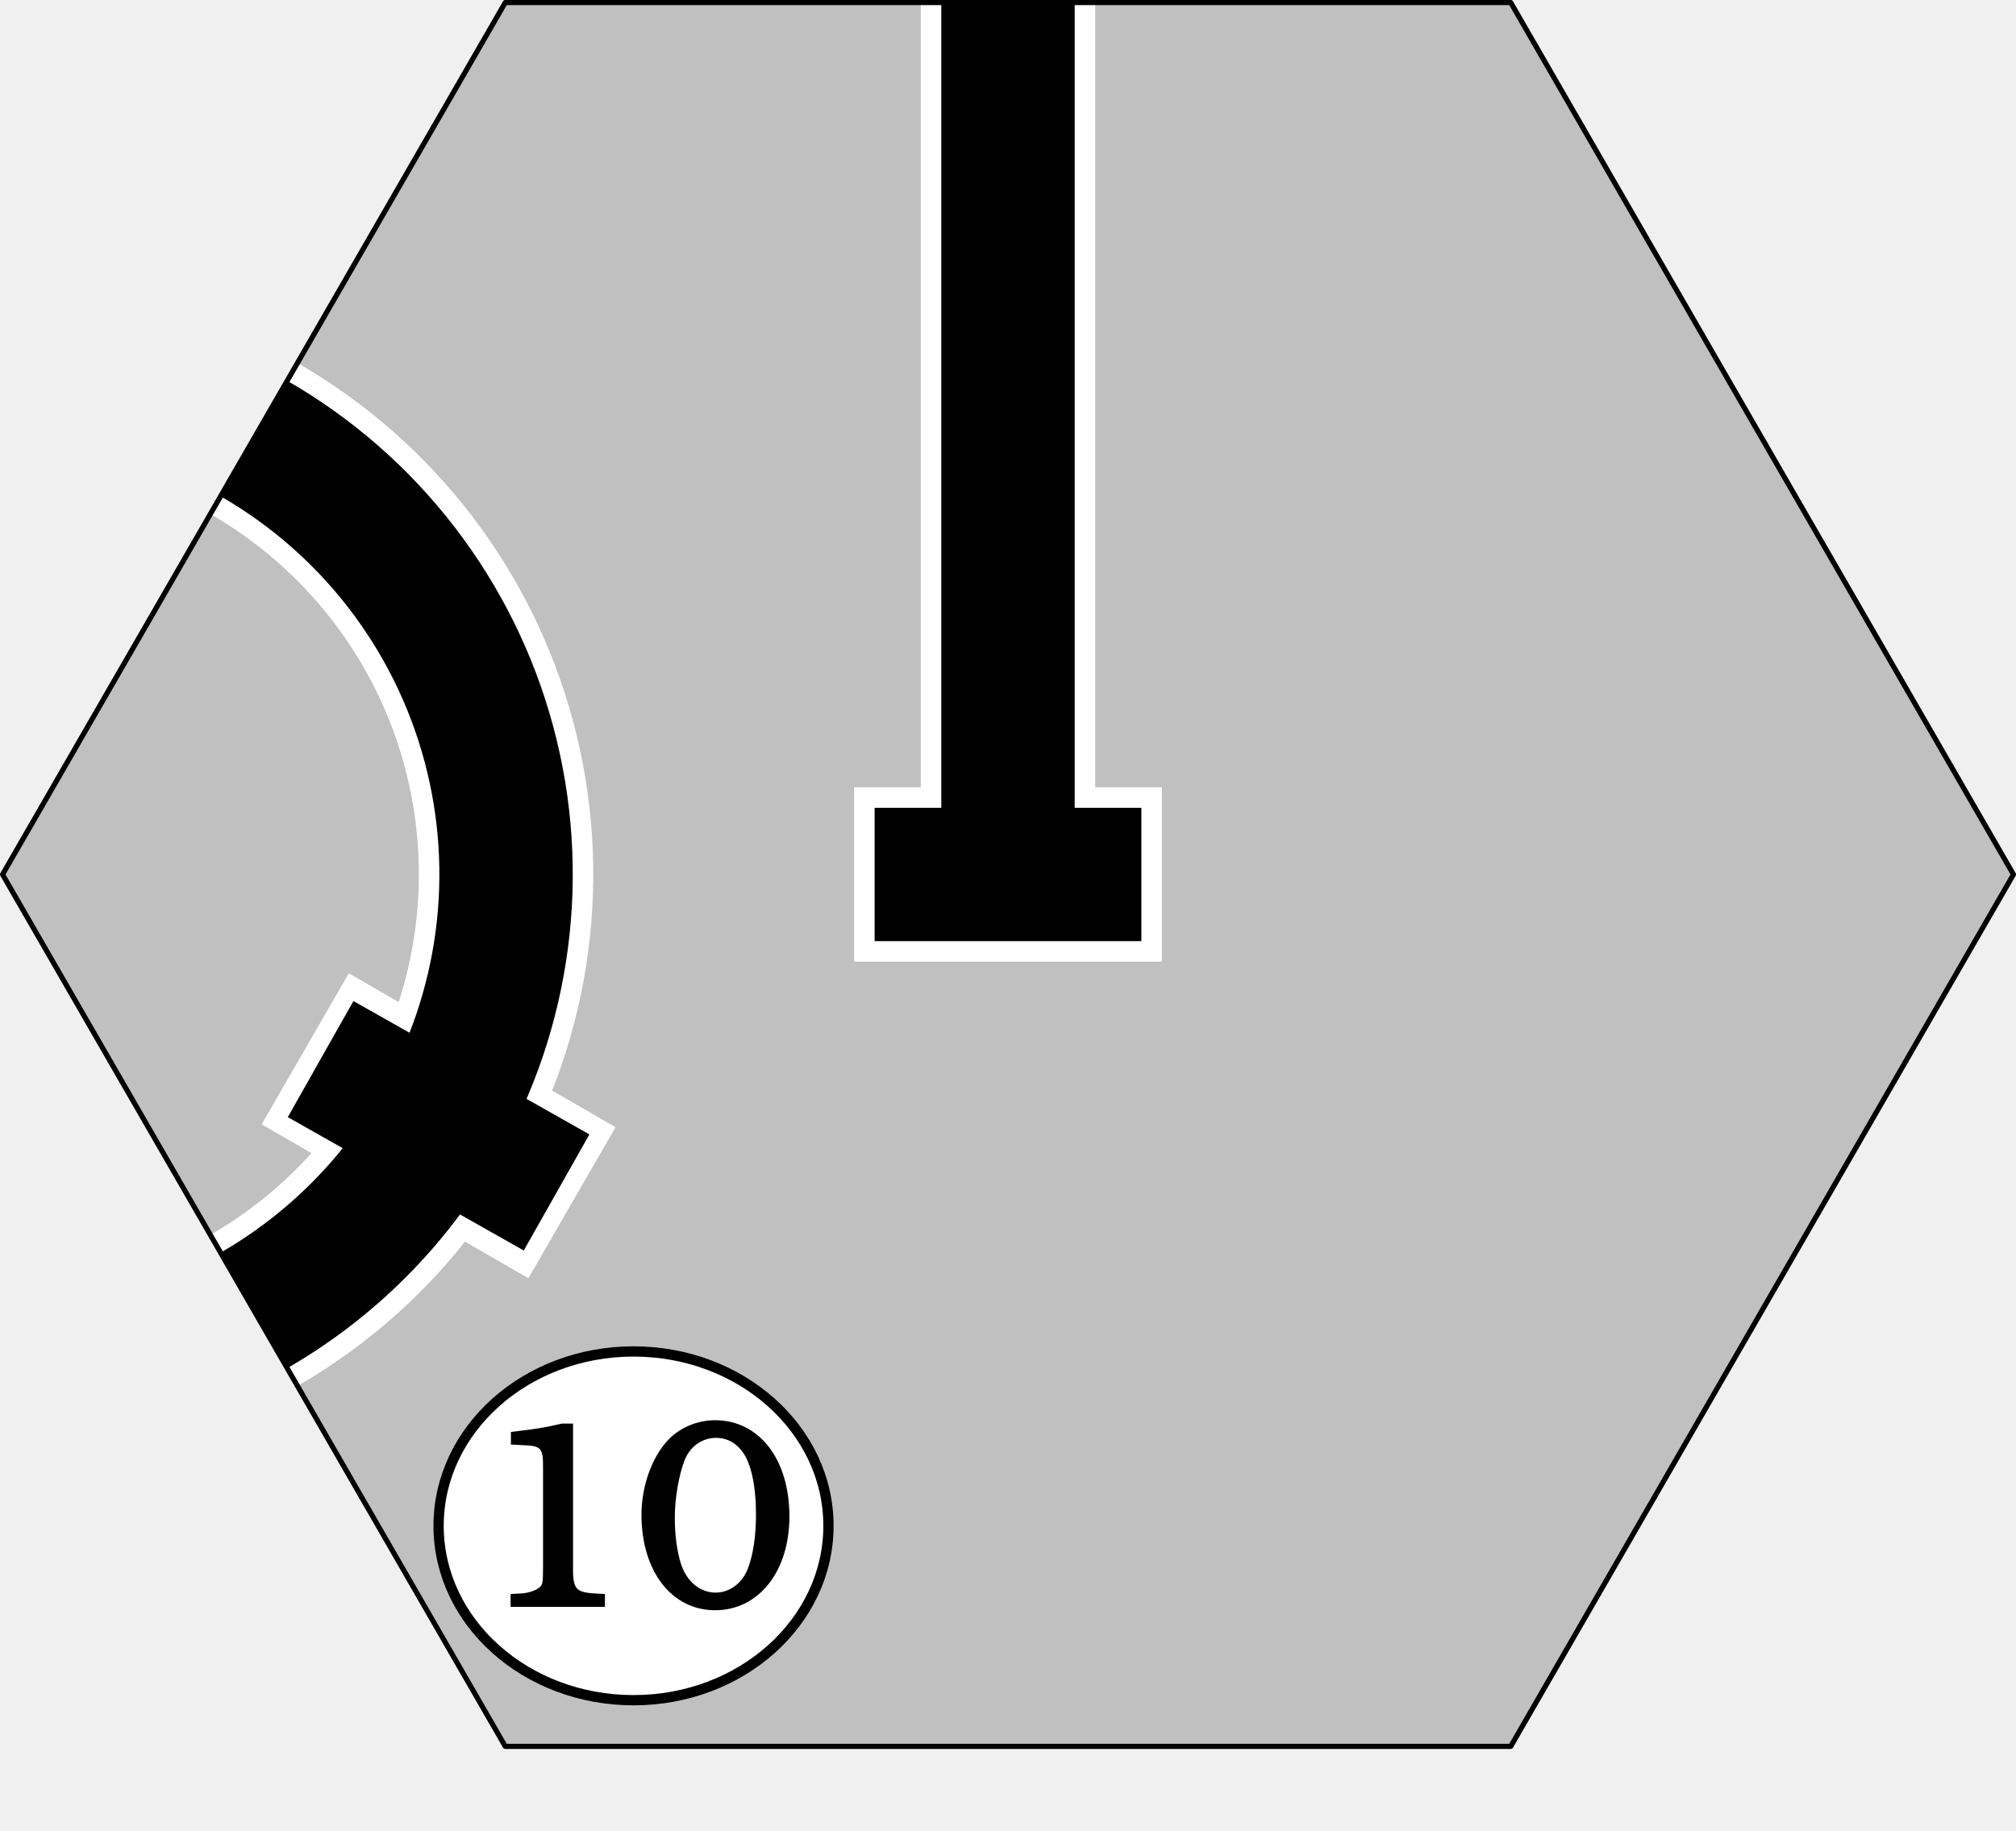
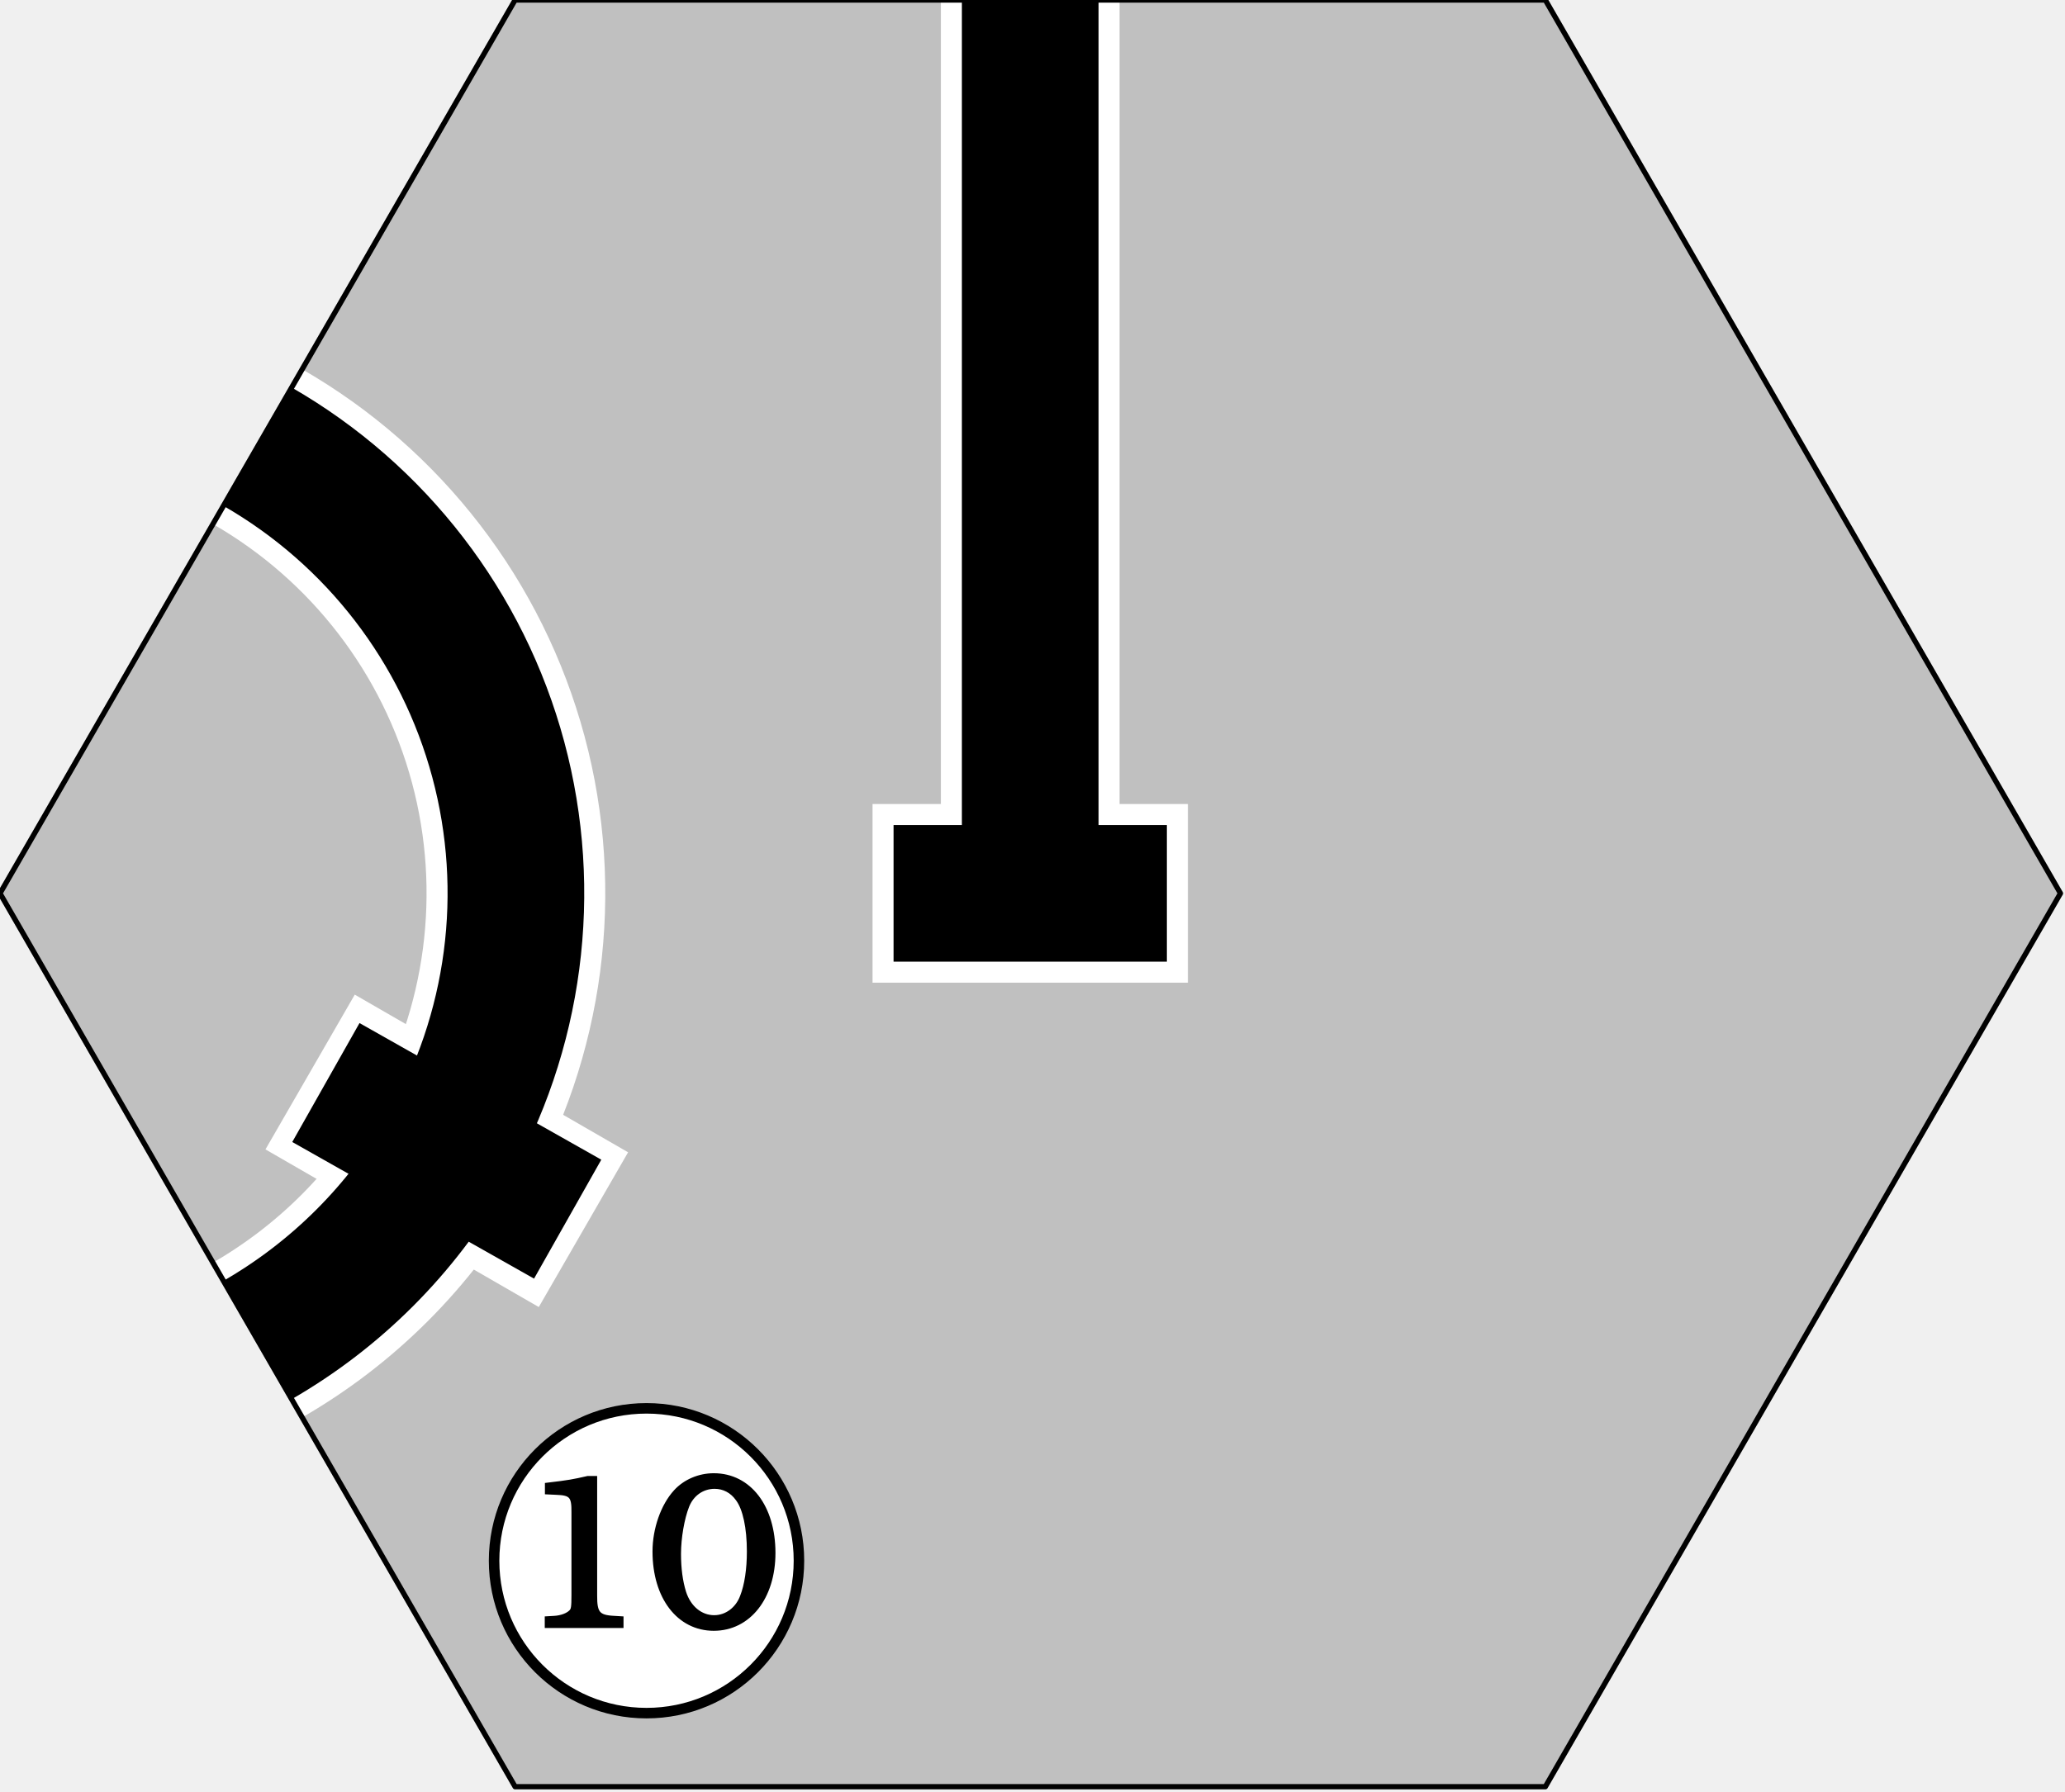
- <svg xmlns="http://www.w3.org/2000/svg" height="357" width="393" id="svg30" version="1.1">
-   <defs id="defs34" />
-   <path id="path2" stroke-linejoin="round" stroke-width="1" stroke="#c0c0c0" fill="#c0c0c0" d="M 98.5,0.5 H 294.5 l 98,170 -98,170 H 98.5 L 0.5,170.5 Z" />
-   <line id="line4" stroke-linecap="butt" stroke-width="34" stroke="#ffffff" y2="170.5" x2="226.5" y1="170.5" x1="166.5" />
-   <line id="line6" stroke-linecap="butt" stroke-width="34" stroke="#ffffff" y2="204.5" x2="59.5" y1="234.5" x1="111.5" />
-   <path id="path8" stroke-linejoin="round" stroke-linecap="butt" stroke-width="34" stroke="#ffffff" fill="none" d="M 196.5,170.5 V 0.5" />
-   <path id="path10" stroke-linejoin="round" stroke-linecap="butt" stroke-width="34" stroke="#ffffff" fill="none" d="m 49.5,255.5 a 98,98 0 0 0 36,-36" />
-   <path id="path12" stroke-linejoin="round" stroke-linecap="butt" stroke-width="34" stroke="#ffffff" fill="none" d="m 85.5,219.5 a 98,98 0 0 0 -36,-134" />
-   <path id="path14" stroke-linejoin="round" stroke-linecap="butt" stroke-width="26" stroke="#000000" fill="none" d="M 196.5,170.5 V 0.5" />
-   <path id="path16" stroke-linejoin="round" stroke-linecap="butt" stroke-width="26" stroke="#000000" fill="none" d="m 49.5,255.5 a 98,98 0 0 0 36,-36" />
-   <path id="path18" stroke-linejoin="round" stroke-linecap="butt" stroke-width="26" stroke="#000000" fill="none" d="m 85.5,219.5 a 98,98 0 0 0 -36,-134" />
-   <line id="line20" stroke-linecap="butt" stroke-width="26" stroke="#000000" y2="170.5" x2="222.5" y1="170.5" x1="170.5" />
-   <line id="line22" stroke-linecap="butt" stroke-width="26" stroke="#000000" y2="206.5" x2="62.5" y1="232.5" x1="108.5" />
-   <ellipse id="ellipse24" stroke-linejoin="round" stroke-width="2" stroke="#000000" fill="#ffffff" cy="297.5" cx="123.5" ry="34" rx="38" />
-   <text id="text26" font-size="51px" font-family="'Bookman Old Style'" text-anchor="middle" stroke="#000000" fill="#000000" dy="15.3" y="297.5" x="123.5">10</text>
-   <path id="path28" stroke-linejoin="round" stroke-width="1" stroke="#000000" fill="none" d="M 98.5,0.5 H 294.5 l 98,170 -98,170 H 98.5 L 0.5,170.5 Z" />
+ <svg xmlns="http://www.w3.org/2000/svg" version="1.1">
+   <path d=" M 98,0 L 294,0 L 392,170 L 294,340 L 98,340 L 0,170 Z" fill="#C0C0C0" stroke="#C0C0C0" stroke-width="1" stroke-linejoin="round" />
+   <line x1="166" y1="170" x2="226" y2="170" stroke="#FFFFFF" stroke-width="34" stroke-linecap="butt" />
+   <line x1="111" y1="234" x2="59" y2="204" stroke="#FFFFFF" stroke-width="34" stroke-linecap="butt" />
+   <path d="M 196,170 L 196,0" fill="none" stroke="#FFFFFF" stroke-width="34" stroke-linecap="butt" stroke-linejoin="round" />
+   <path d="M 49,255 A 98,98 0 0,0 85,219" fill="none" stroke="#FFFFFF" stroke-width="34" stroke-linecap="butt" stroke-linejoin="round" />
+   <path d="M 85,219 A 98,98 0 0,0 49,85" fill="none" stroke="#FFFFFF" stroke-width="34" stroke-linecap="butt" stroke-linejoin="round" />
+   <path d="M 196,170 L 196,0" fill="none" stroke="#000000" stroke-width="26" stroke-linecap="butt" stroke-linejoin="round" />
+   <path d="M 49,255 A 98,98 0 0,0 85,219" fill="none" stroke="#000000" stroke-width="26" stroke-linecap="butt" stroke-linejoin="round" />
+   <path d="M 85,219 A 98,98 0 0,0 49,85" fill="none" stroke="#000000" stroke-width="26" stroke-linecap="butt" stroke-linejoin="round" />
+   <line x1="170" y1="170" x2="222" y2="170" stroke="#000000" stroke-width="26" stroke-linecap="butt" />
+   <line x1="108" y1="232" x2="62" y2="206" stroke="#000000" stroke-width="26" stroke-linecap="butt" />
+   <circle r="29" cx="123" cy="297" fill="#FFFFFF" stroke="#000000" stroke-width="2" stroke-linejoin="round" />
+   <text x="123" y="297" dy="0.3em" fill="#000000" stroke="#000000" text-anchor="middle" font-family="Bookman Old Style" font-size="41">10</text>
+   <path d=" M 98,0 L 294,0 L 392,170 L 294,340 L 98,340 L 0,170 Z" fill="none" stroke="black" stroke-width="1" stroke-linejoin="round" />
</svg>
